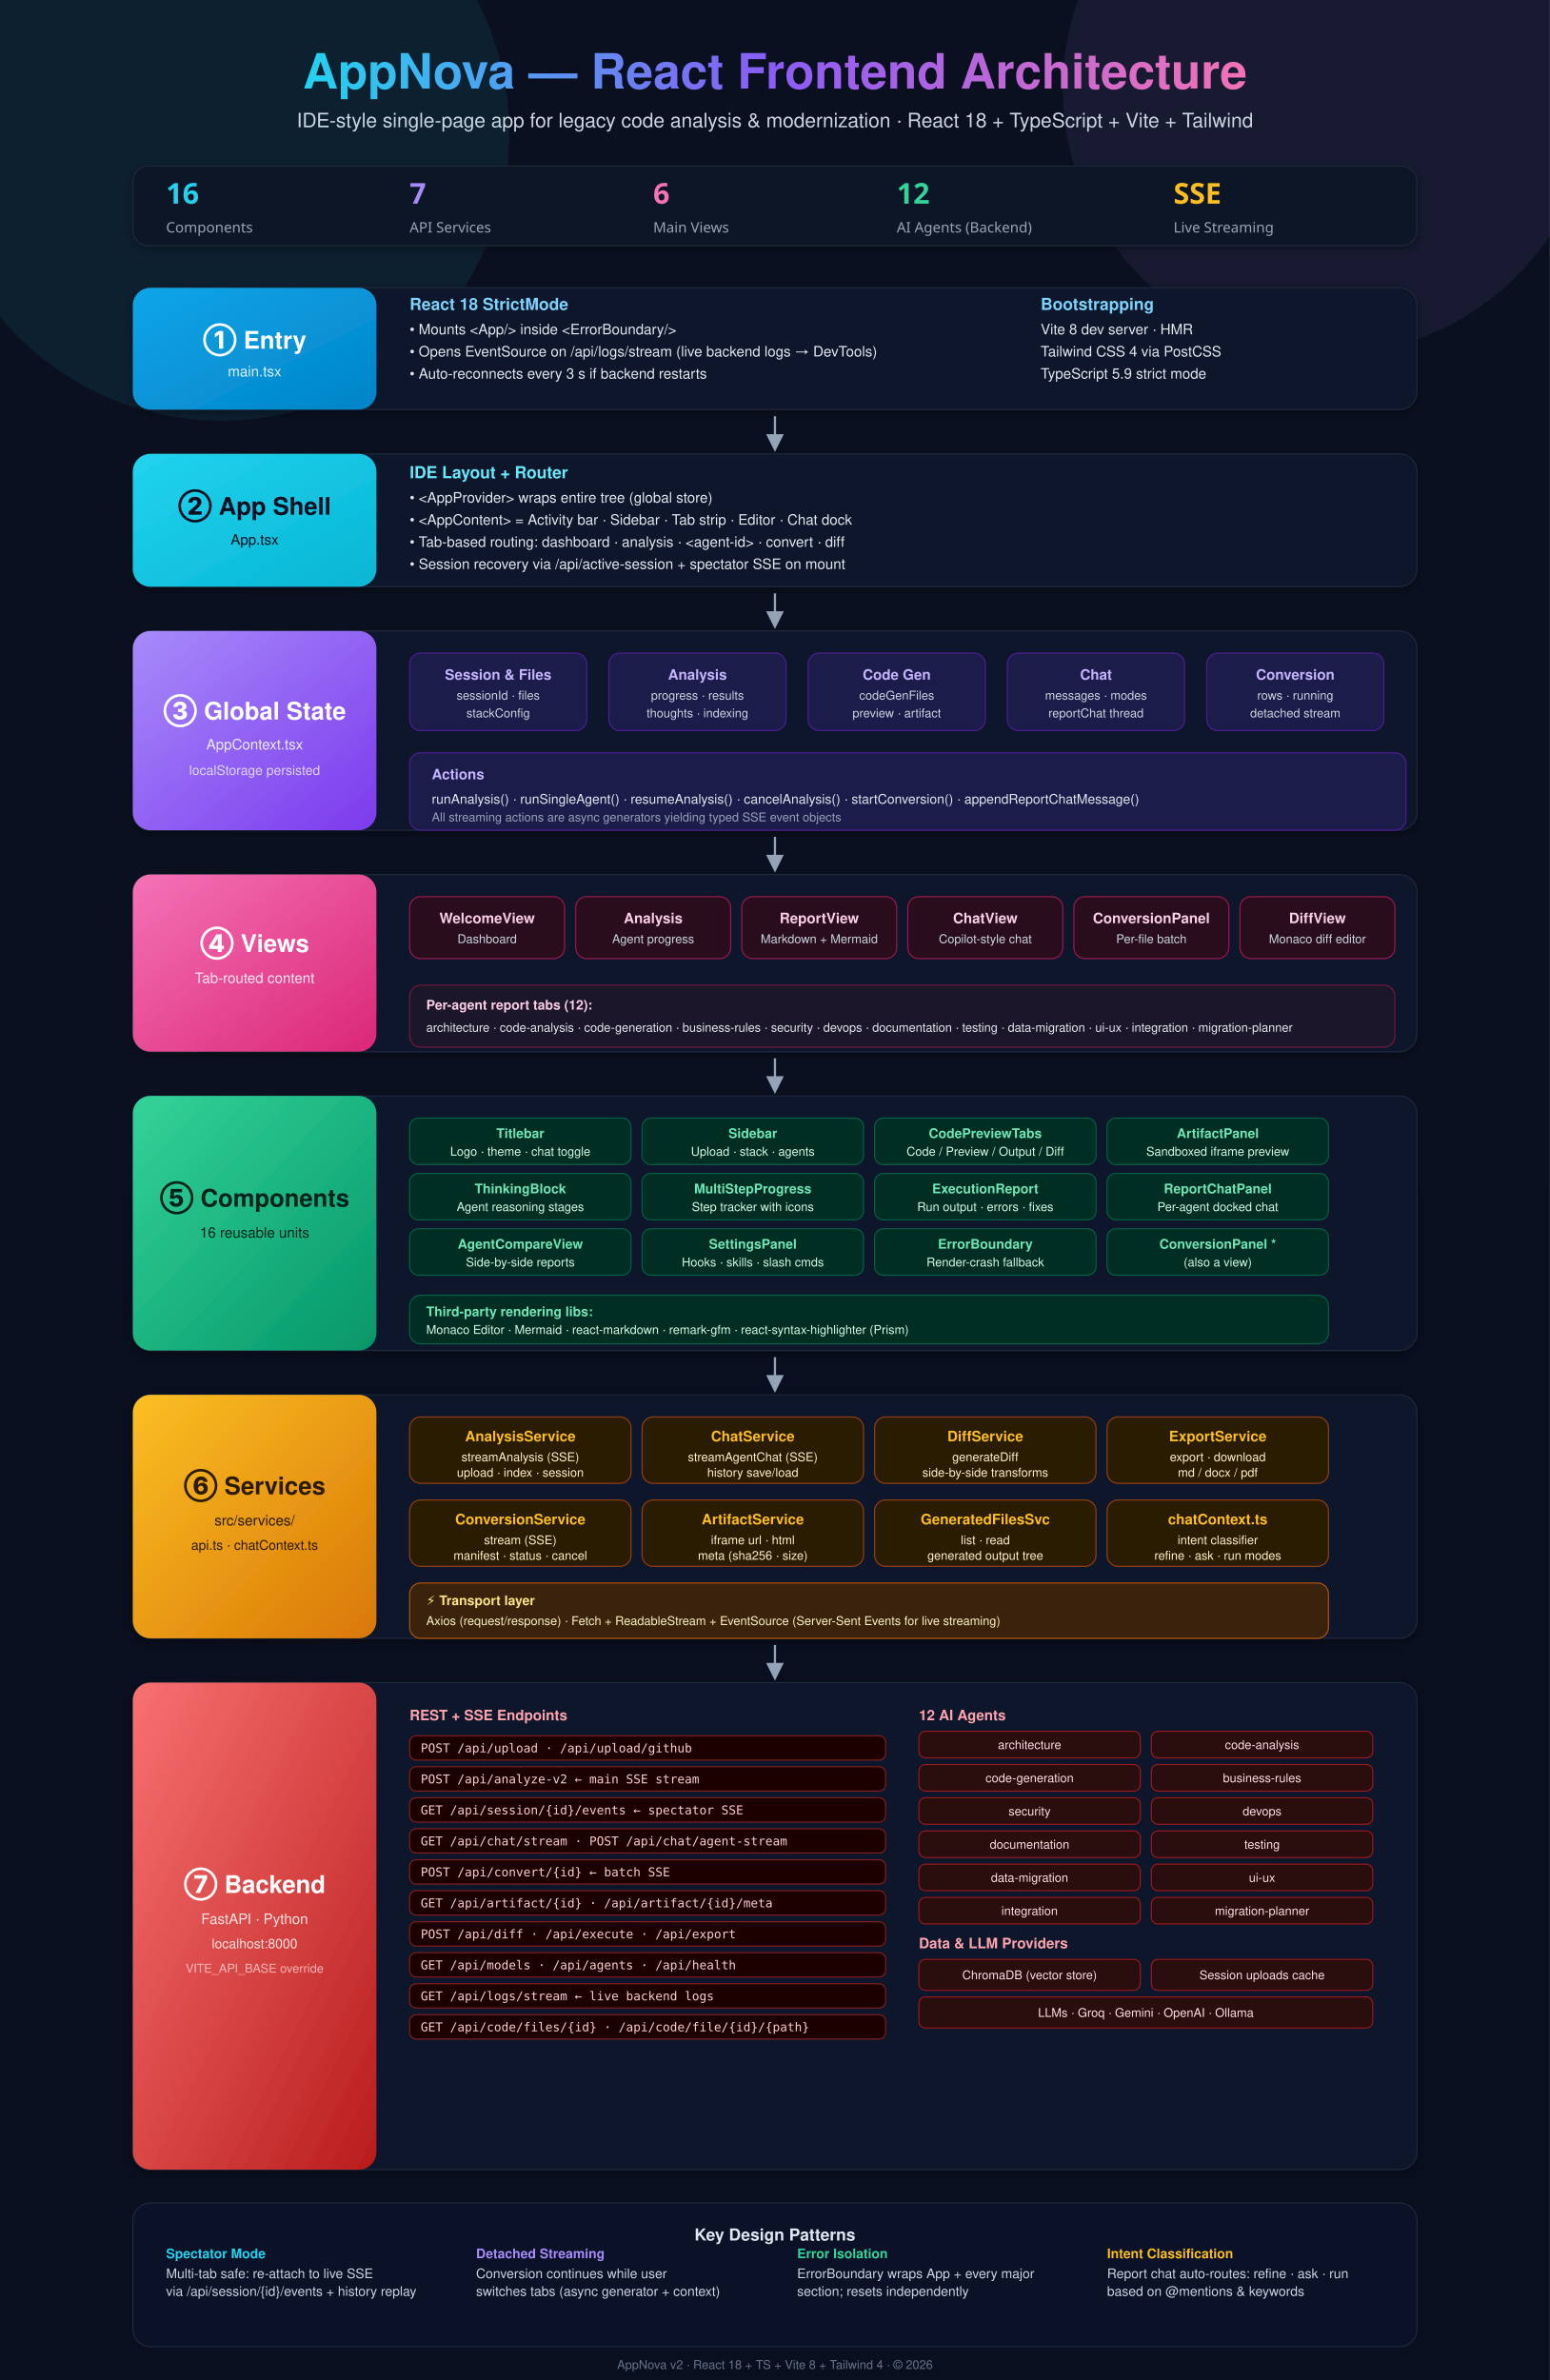
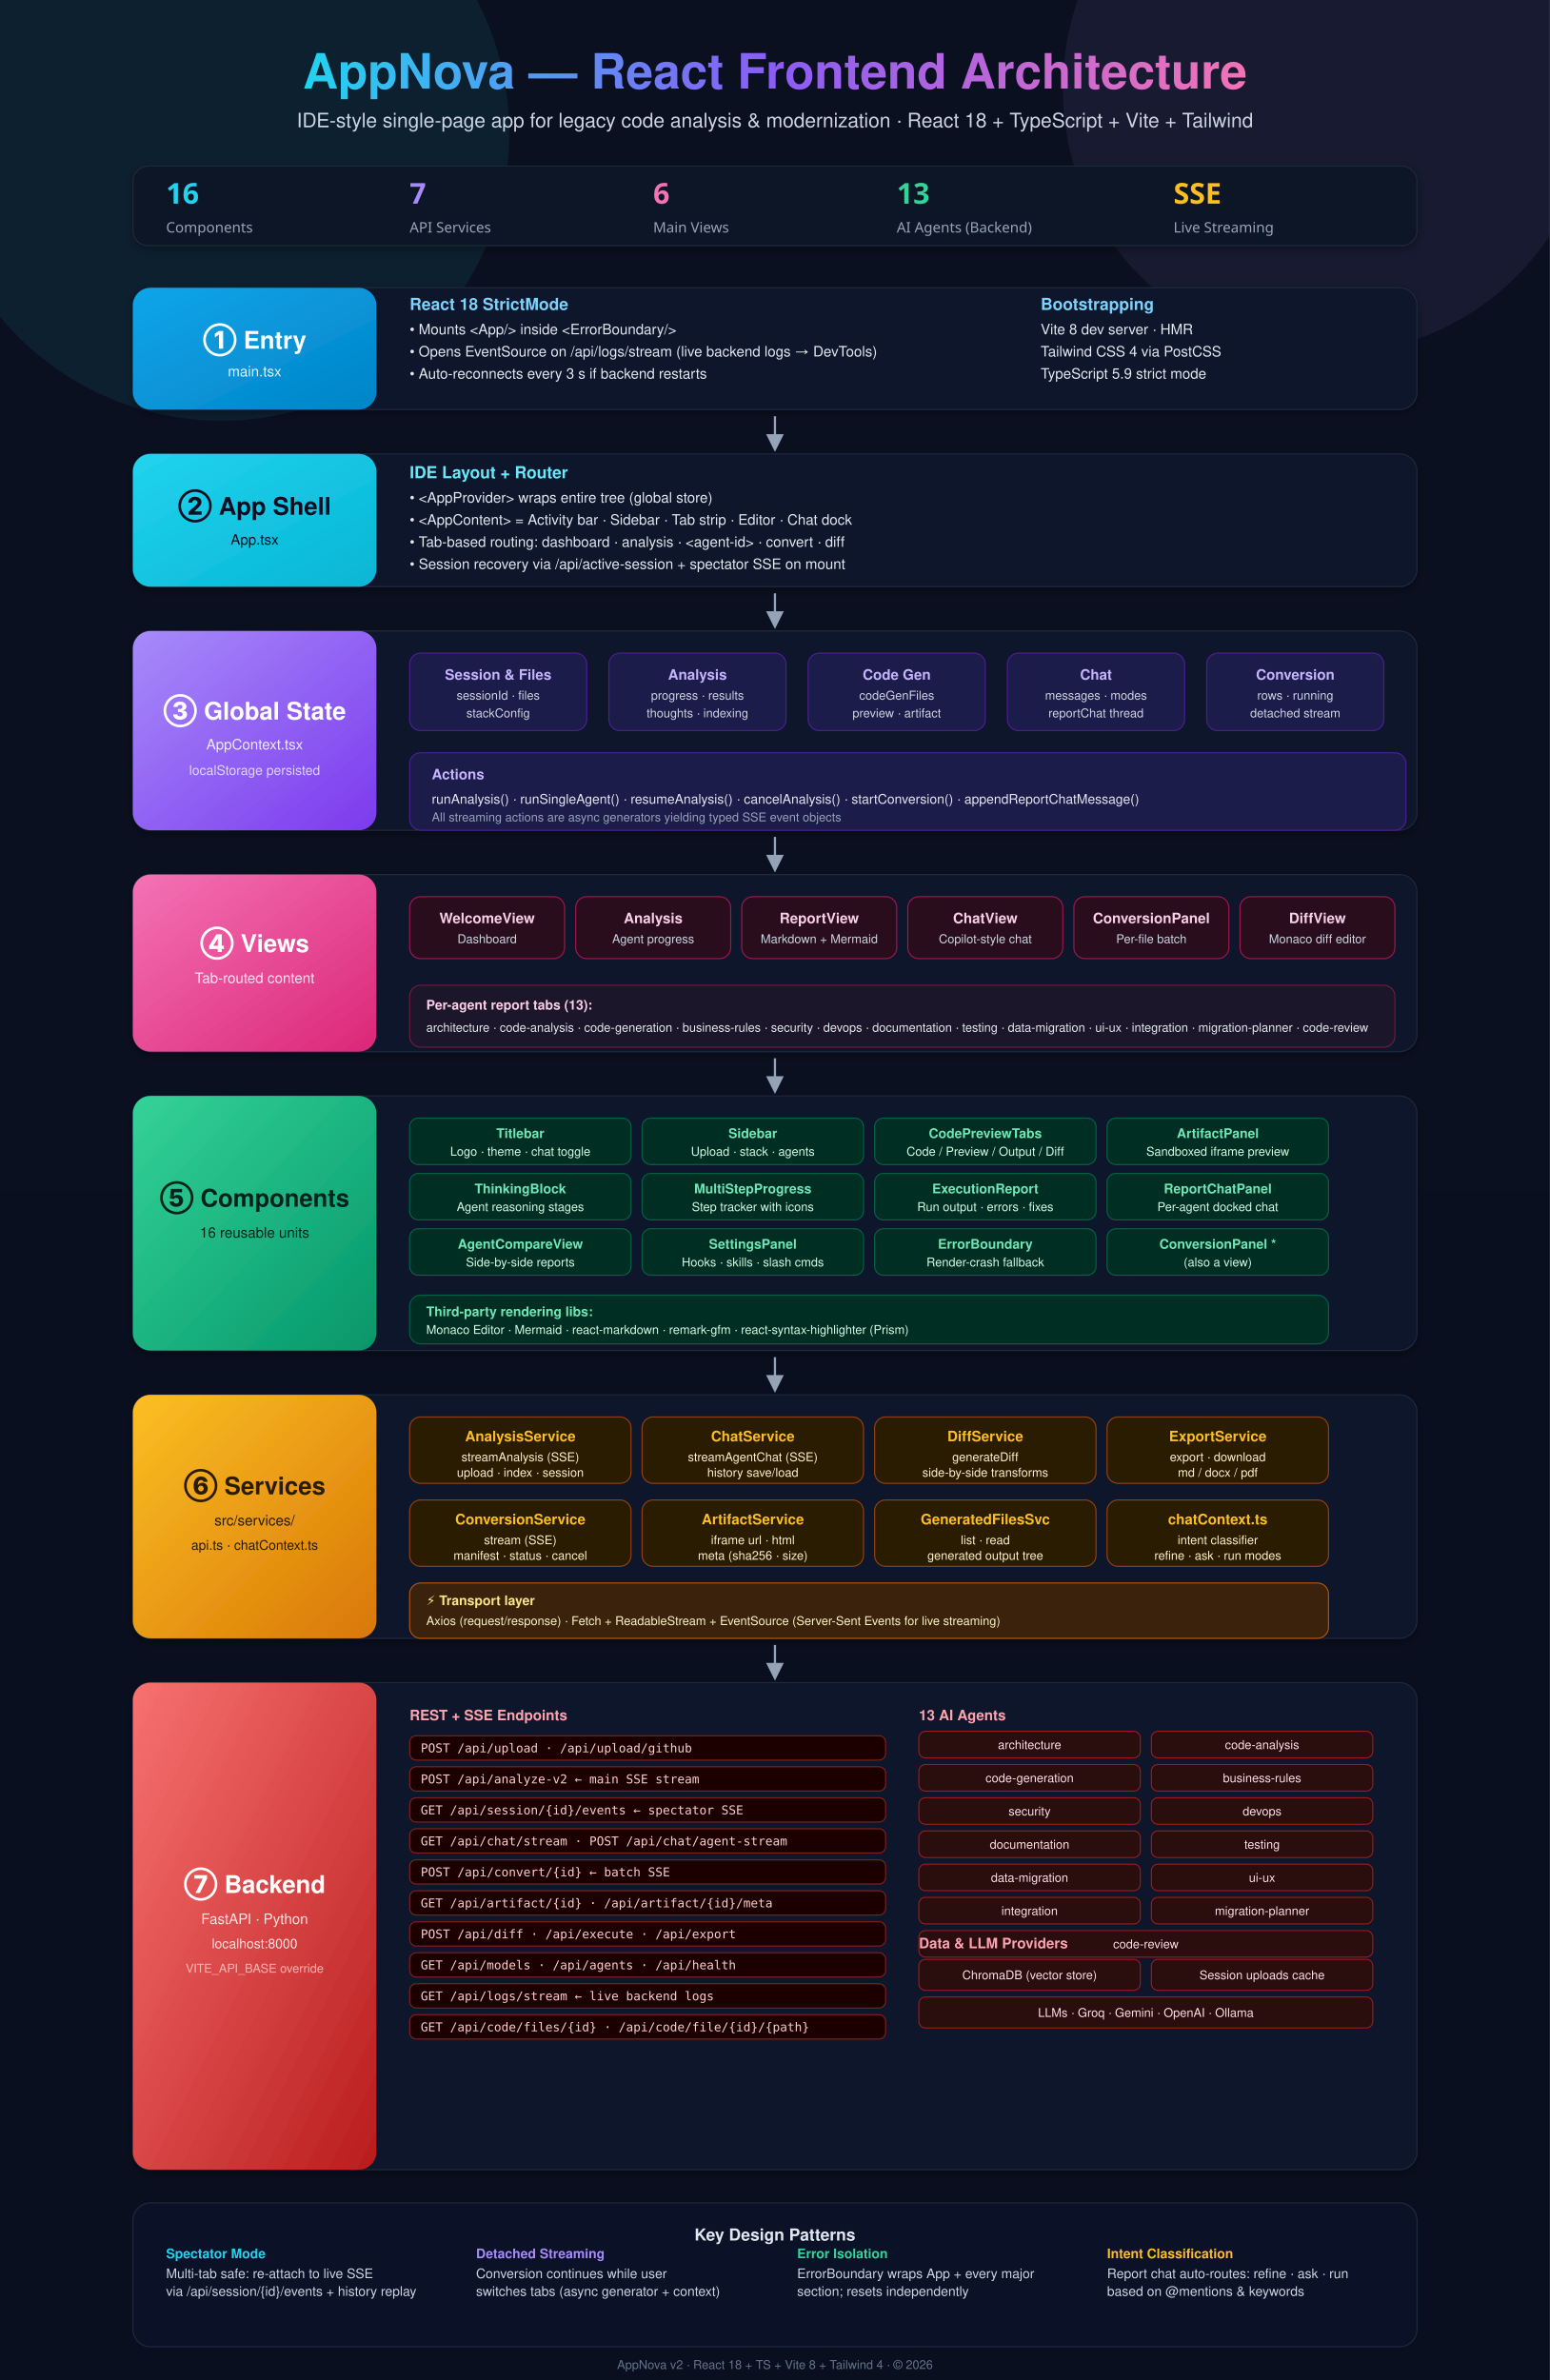
<svg xmlns="http://www.w3.org/2000/svg" viewBox="0 0 1400 2150" font-family="Segoe UI, system-ui, -apple-system, Helvetica, Arial, sans-serif" role="img" aria-label="AppNova React Frontend Architecture Infographic">
  <defs>
    <linearGradient id="bgGrad" x1="0" y1="0" x2="0" y2="1">
      <stop offset="0%" stop-color="#0b1020" />
      <stop offset="100%" stop-color="#0a0f1f" />
    </linearGradient>
    <linearGradient id="titleGrad" x1="0" y1="0" x2="1" y2="0">
      <stop offset="0%" stop-color="#22d3ee" />
      <stop offset="50%" stop-color="#8b5cf6" />
      <stop offset="100%" stop-color="#f472b6" />
    </linearGradient>
    <linearGradient id="entryGrad" x1="0" y1="0" x2="1" y2="1">
      <stop offset="0%" stop-color="#0ea5e9" />
      <stop offset="100%" stop-color="#0284c7" />
    </linearGradient>
    <linearGradient id="appGrad" x1="0" y1="0" x2="1" y2="1">
      <stop offset="0%" stop-color="#22d3ee" />
      <stop offset="100%" stop-color="#06b6d4" />
    </linearGradient>
    <linearGradient id="ctxGrad" x1="0" y1="0" x2="1" y2="1">
      <stop offset="0%" stop-color="#a78bfa" />
      <stop offset="100%" stop-color="#7c3aed" />
    </linearGradient>
    <linearGradient id="viewGrad" x1="0" y1="0" x2="1" y2="1">
      <stop offset="0%" stop-color="#f472b6" />
      <stop offset="100%" stop-color="#db2777" />
    </linearGradient>
    <linearGradient id="compGrad" x1="0" y1="0" x2="1" y2="1">
      <stop offset="0%" stop-color="#34d399" />
      <stop offset="100%" stop-color="#059669" />
    </linearGradient>
    <linearGradient id="svcGrad" x1="0" y1="0" x2="1" y2="1">
      <stop offset="0%" stop-color="#fbbf24" />
      <stop offset="100%" stop-color="#d97706" />
    </linearGradient>
    <linearGradient id="transportGrad" x1="0" y1="0" x2="1" y2="1">
      <stop offset="0%" stop-color="#fb923c" />
      <stop offset="100%" stop-color="#ea580c" />
    </linearGradient>
    <linearGradient id="beGrad" x1="0" y1="0" x2="1" y2="1">
      <stop offset="0%" stop-color="#f87171" />
      <stop offset="100%" stop-color="#b91c1c" />
    </linearGradient>
    <filter id="softShadow" x="-10%" y="-10%" width="120%" height="130%">
      <feDropShadow dx="0" dy="3" stdDeviation="4" flood-color="#000" flood-opacity="0.35" />
    </filter>
    <marker id="arrow" viewBox="0 0 10 10" refX="8" refY="5" markerWidth="8" markerHeight="8" orient="auto-start-reverse">
      <path d="M0,0 L10,5 L0,10 z" fill="#94a3b8" />
    </marker>
  </defs>
  <rect width="1400" height="2150" fill="url(#bgGrad)" />
  <circle cx="200" cy="120" r="260" fill="#22d3ee" opacity="0.08" />
  <circle cx="1200" cy="80" r="240" fill="#a78bfa" opacity="0.08" />
  <text x="700" y="80" text-anchor="middle" font-size="44" font-weight="800" fill="url(#titleGrad)">AppNova — React Frontend Architecture</text>
  <text x="700" y="115" text-anchor="middle" font-size="18" fill="#cbd5e1" font-weight="500">IDE-style single-page app for legacy code analysis &amp; modernization · React 18 + TypeScript + Vite + Tailwind</text>
  <g transform="translate(120,150)" filter="url(#softShadow)">
    <rect width="1160" height="72" rx="14" fill="#111827" stroke="#1f2937" />
    <g font-family="Segoe UI, sans-serif">
      <g transform="translate(30,16)">
        <text x="0" y="18" fill="#22d3ee" font-size="26" font-weight="800">16</text>
        <text x="0" y="44" fill="#94a3b8" font-size="13">Components</text>
      </g>
      <g transform="translate(250,16)">
        <text x="0" y="18" fill="#a78bfa" font-size="26" font-weight="800">7</text>
        <text x="0" y="44" fill="#94a3b8" font-size="13">API Services</text>
      </g>
      <g transform="translate(470,16)">
        <text x="0" y="18" fill="#f472b6" font-size="26" font-weight="800">6</text>
        <text x="0" y="44" fill="#94a3b8" font-size="13">Main Views</text>
      </g>
      <g transform="translate(690,16)">
-         <text x="0" y="18" fill="#34d399" font-size="26" font-weight="800">12</text>
+         <text x="0" y="18" fill="#34d399" font-size="26" font-weight="800">13</text>
        <text x="0" y="44" fill="#94a3b8" font-size="13">AI Agents (Backend)</text>
      </g>
      <g transform="translate(940,16)">
        <text x="0" y="18" fill="#fbbf24" font-size="26" font-weight="800">SSE</text>
        <text x="0" y="44" fill="#94a3b8" font-size="13">Live Streaming</text>
      </g>
    </g>
  </g>
  <g transform="translate(120,260)" filter="url(#softShadow)">
    <rect width="1160" height="110" rx="16" fill="#0f172a" stroke="#1e293b" />
    <rect width="220" height="110" rx="16" fill="url(#entryGrad)" />
    <text x="110" y="55" text-anchor="middle" fill="#fff" font-size="22" font-weight="800">① Entry</text>
    <text x="110" y="80" text-anchor="middle" fill="#e0f2fe" font-size="13">main.tsx</text>
    <g transform="translate(250,20)" font-size="13" fill="#e2e8f0">
      <text font-weight="700" font-size="15" fill="#7dd3fc">React 18 StrictMode</text>
      <text y="22">• Mounts &lt;App/&gt; inside &lt;ErrorBoundary/&gt;</text>
      <text y="42">• Opens EventSource on /api/logs/stream (live backend logs → DevTools)</text>
      <text y="62">• Auto-reconnects every 3 s if backend restarts</text>
    </g>
    <g transform="translate(820,20)" font-size="13" fill="#e2e8f0">
      <text font-weight="700" font-size="15" fill="#7dd3fc">Bootstrapping</text>
      <text y="22">Vite 8 dev server · HMR</text>
      <text y="42">Tailwind CSS 4 via PostCSS</text>
      <text y="62">TypeScript 5.9 strict mode</text>
    </g>
  </g>
  <line x1="700" y1="376" x2="700" y2="405" stroke="#94a3b8" stroke-width="2" marker-end="url(#arrow)" />
  <g transform="translate(120,410)" filter="url(#softShadow)">
    <rect width="1160" height="120" rx="16" fill="#0f172a" stroke="#1e293b" />
    <rect width="220" height="120" rx="16" fill="url(#appGrad)" />
    <text x="110" y="55" text-anchor="middle" fill="#0b1020" font-size="22" font-weight="800">② App Shell</text>
    <text x="110" y="82" text-anchor="middle" fill="#0b1020" font-size="13">App.tsx</text>
    <g transform="translate(250,22)" font-size="13" fill="#e2e8f0">
      <text font-weight="700" font-size="15" fill="#67e8f9">IDE Layout + Router</text>
      <text y="22">• &lt;AppProvider&gt; wraps entire tree (global store)</text>
      <text y="42">• &lt;AppContent&gt; = Activity bar · Sidebar · Tab strip · Editor · Chat dock</text>
      <text y="62">• Tab-based routing: dashboard · analysis · &lt;agent-id&gt; · convert · diff</text>
      <text y="82">• Session recovery via /api/active-session + spectator SSE on mount</text>
    </g>
  </g>
  <line x1="700" y1="536" x2="700" y2="565" stroke="#94a3b8" stroke-width="2" marker-end="url(#arrow)" />
  <g transform="translate(120,570)" filter="url(#softShadow)">
    <rect width="1160" height="180" rx="16" fill="#0f172a" stroke="#1e293b" />
    <rect width="220" height="180" rx="16" fill="url(#ctxGrad)" />
    <text x="110" y="80" text-anchor="middle" fill="#fff" font-size="22" font-weight="800">③ Global State</text>
    <text x="110" y="107" text-anchor="middle" fill="#ede9fe" font-size="13">AppContext.tsx</text>
    <text x="110" y="130" text-anchor="middle" fill="#ede9fe" font-size="12" opacity="0.85">localStorage persisted</text>
    <g transform="translate(250,20)">
      <g>
        <rect width="160" height="70" rx="10" fill="#1e1b4b" stroke="#4c1d95" />
        <text x="80" y="24" text-anchor="middle" fill="#c4b5fd" font-size="13" font-weight="700">Session &amp; Files</text>
        <text x="80" y="42" text-anchor="middle" fill="#cbd5e1" font-size="11">sessionId · files</text>
        <text x="80" y="58" text-anchor="middle" fill="#cbd5e1" font-size="11">stackConfig</text>
      </g>
      <g transform="translate(180,0)">
        <rect width="160" height="70" rx="10" fill="#1e1b4b" stroke="#4c1d95" />
        <text x="80" y="24" text-anchor="middle" fill="#c4b5fd" font-size="13" font-weight="700">Analysis</text>
        <text x="80" y="42" text-anchor="middle" fill="#cbd5e1" font-size="11">progress · results</text>
        <text x="80" y="58" text-anchor="middle" fill="#cbd5e1" font-size="11">thoughts · indexing</text>
      </g>
      <g transform="translate(360,0)">
        <rect width="160" height="70" rx="10" fill="#1e1b4b" stroke="#4c1d95" />
        <text x="80" y="24" text-anchor="middle" fill="#c4b5fd" font-size="13" font-weight="700">Code Gen</text>
        <text x="80" y="42" text-anchor="middle" fill="#cbd5e1" font-size="11">codeGenFiles</text>
        <text x="80" y="58" text-anchor="middle" fill="#cbd5e1" font-size="11">preview · artifact</text>
      </g>
      <g transform="translate(540,0)">
        <rect width="160" height="70" rx="10" fill="#1e1b4b" stroke="#4c1d95" />
        <text x="80" y="24" text-anchor="middle" fill="#c4b5fd" font-size="13" font-weight="700">Chat</text>
        <text x="80" y="42" text-anchor="middle" fill="#cbd5e1" font-size="11">messages · modes</text>
        <text x="80" y="58" text-anchor="middle" fill="#cbd5e1" font-size="11">reportChat thread</text>
      </g>
      <g transform="translate(720,0)">
        <rect width="160" height="70" rx="10" fill="#1e1b4b" stroke="#4c1d95" />
        <text x="80" y="24" text-anchor="middle" fill="#c4b5fd" font-size="13" font-weight="700">Conversion</text>
        <text x="80" y="42" text-anchor="middle" fill="#cbd5e1" font-size="11">rows · running</text>
        <text x="80" y="58" text-anchor="middle" fill="#cbd5e1" font-size="11">detached stream</text>
      </g>
      <g transform="translate(0,90)">
        <rect width="900" height="70" rx="10" fill="#1e1b4b" stroke="#4c1d95" />
        <text x="20" y="24" fill="#c4b5fd" font-size="13" font-weight="700">Actions</text>
        <text x="20" y="46" fill="#e2e8f0" font-size="12">runAnalysis() · runSingleAgent() · resumeAnalysis() · cancelAnalysis() · startConversion() · appendReportChatMessage()</text>
        <text x="20" y="62" fill="#94a3b8" font-size="11">All streaming actions are async generators yielding typed SSE event objects</text>
      </g>
    </g>
  </g>
  <line x1="700" y1="756" x2="700" y2="785" stroke="#94a3b8" stroke-width="2" marker-end="url(#arrow)" />
  <g transform="translate(120,790)" filter="url(#softShadow)">
    <rect width="1160" height="160" rx="16" fill="#0f172a" stroke="#1e293b" />
    <rect width="220" height="160" rx="16" fill="url(#viewGrad)" />
    <text x="110" y="70" text-anchor="middle" fill="#fff" font-size="22" font-weight="800">④ Views</text>
    <text x="110" y="98" text-anchor="middle" fill="#fce7f3" font-size="13">Tab-routed content</text>
    <g transform="translate(250,20)">
      <g>
        <rect width="140" height="56" rx="10" fill="#2a0f1e" stroke="#9d174d" />
        <text x="70" y="24" text-anchor="middle" fill="#fbcfe8" font-size="13" font-weight="700">WelcomeView</text>
        <text x="70" y="42" text-anchor="middle" fill="#cbd5e1" font-size="11">Dashboard</text>
      </g>
      <g transform="translate(150,0)">
        <rect width="140" height="56" rx="10" fill="#2a0f1e" stroke="#9d174d" />
        <text x="70" y="24" text-anchor="middle" fill="#fbcfe8" font-size="13" font-weight="700">Analysis</text>
        <text x="70" y="42" text-anchor="middle" fill="#cbd5e1" font-size="11">Agent progress</text>
      </g>
      <g transform="translate(300,0)">
        <rect width="140" height="56" rx="10" fill="#2a0f1e" stroke="#9d174d" />
        <text x="70" y="24" text-anchor="middle" fill="#fbcfe8" font-size="13" font-weight="700">ReportView</text>
        <text x="70" y="42" text-anchor="middle" fill="#cbd5e1" font-size="11">Markdown + Mermaid</text>
      </g>
      <g transform="translate(450,0)">
        <rect width="140" height="56" rx="10" fill="#2a0f1e" stroke="#9d174d" />
        <text x="70" y="24" text-anchor="middle" fill="#fbcfe8" font-size="13" font-weight="700">ChatView</text>
        <text x="70" y="42" text-anchor="middle" fill="#cbd5e1" font-size="11">Copilot-style chat</text>
      </g>
      <g transform="translate(600,0)">
        <rect width="140" height="56" rx="10" fill="#2a0f1e" stroke="#9d174d" />
        <text x="70" y="24" text-anchor="middle" fill="#fbcfe8" font-size="13" font-weight="700">ConversionPanel</text>
        <text x="70" y="42" text-anchor="middle" fill="#cbd5e1" font-size="11">Per-file batch</text>
      </g>
      <g transform="translate(750,0)">
        <rect width="140" height="56" rx="10" fill="#2a0f1e" stroke="#9d174d" />
        <text x="70" y="24" text-anchor="middle" fill="#fbcfe8" font-size="13" font-weight="700">DiffView</text>
        <text x="70" y="42" text-anchor="middle" fill="#cbd5e1" font-size="11">Monaco diff editor</text>
      </g>
      <g transform="translate(0,80)">
        <rect width="890" height="56" rx="10" fill="#1f172a" stroke="#701a3d" />
-         <text x="15" y="22" fill="#fbcfe8" font-size="12" font-weight="700">Per-agent report tabs (12):</text>
-         <text x="15" y="42" fill="#e2e8f0" font-size="11">architecture · code-analysis · code-generation · business-rules · security · devops · documentation · testing · data-migration · ui-ux · integration · migration-planner</text>
+         <text x="15" y="22" fill="#fbcfe8" font-size="12" font-weight="700">Per-agent report tabs (13):</text>
+         <text x="15" y="42" fill="#e2e8f0" font-size="11">architecture · code-analysis · code-generation · business-rules · security · devops · documentation · testing · data-migration · ui-ux · integration · migration-planner · code-review</text>
      </g>
    </g>
  </g>
  <line x1="700" y1="956" x2="700" y2="985" stroke="#94a3b8" stroke-width="2" marker-end="url(#arrow)" />
  <g transform="translate(120,990)" filter="url(#softShadow)">
    <rect width="1160" height="230" rx="16" fill="#0f172a" stroke="#1e293b" />
    <rect width="220" height="230" rx="16" fill="url(#compGrad)" />
    <text x="110" y="100" text-anchor="middle" fill="#04231a" font-size="22" font-weight="800">⑤ Components</text>
    <text x="110" y="128" text-anchor="middle" fill="#04231a" font-size="13">16 reusable units</text>
    <g transform="translate(250,20)" font-size="11" fill="#d1fae5">
      <g>
        <rect width="200" height="42" rx="8" fill="#052e22" stroke="#065f46" />
        <text x="100" y="18" text-anchor="middle" fill="#6ee7b7" font-weight="700" font-size="12">Titlebar</text>
        <text x="100" y="34" text-anchor="middle">Logo · theme · chat toggle</text>
      </g>
      <g transform="translate(210,0)">
        <rect width="200" height="42" rx="8" fill="#052e22" stroke="#065f46" />
        <text x="100" y="18" text-anchor="middle" fill="#6ee7b7" font-weight="700" font-size="12">Sidebar</text>
        <text x="100" y="34" text-anchor="middle">Upload · stack · agents</text>
      </g>
      <g transform="translate(420,0)">
        <rect width="200" height="42" rx="8" fill="#052e22" stroke="#065f46" />
        <text x="100" y="18" text-anchor="middle" fill="#6ee7b7" font-weight="700" font-size="12">CodePreviewTabs</text>
        <text x="100" y="34" text-anchor="middle">Code / Preview / Output / Diff</text>
      </g>
      <g transform="translate(630,0)">
        <rect width="200" height="42" rx="8" fill="#052e22" stroke="#065f46" />
        <text x="100" y="18" text-anchor="middle" fill="#6ee7b7" font-weight="700" font-size="12">ArtifactPanel</text>
        <text x="100" y="34" text-anchor="middle">Sandboxed iframe preview</text>
      </g>
      <g transform="translate(0,50)">
        <rect width="200" height="42" rx="8" fill="#052e22" stroke="#065f46" />
        <text x="100" y="18" text-anchor="middle" fill="#6ee7b7" font-weight="700" font-size="12">ThinkingBlock</text>
        <text x="100" y="34" text-anchor="middle">Agent reasoning stages</text>
      </g>
      <g transform="translate(210,50)">
        <rect width="200" height="42" rx="8" fill="#052e22" stroke="#065f46" />
        <text x="100" y="18" text-anchor="middle" fill="#6ee7b7" font-weight="700" font-size="12">MultiStepProgress</text>
        <text x="100" y="34" text-anchor="middle">Step tracker with icons</text>
      </g>
      <g transform="translate(420,50)">
        <rect width="200" height="42" rx="8" fill="#052e22" stroke="#065f46" />
        <text x="100" y="18" text-anchor="middle" fill="#6ee7b7" font-weight="700" font-size="12">ExecutionReport</text>
        <text x="100" y="34" text-anchor="middle">Run output · errors · fixes</text>
      </g>
      <g transform="translate(630,50)">
        <rect width="200" height="42" rx="8" fill="#052e22" stroke="#065f46" />
        <text x="100" y="18" text-anchor="middle" fill="#6ee7b7" font-weight="700" font-size="12">ReportChatPanel</text>
        <text x="100" y="34" text-anchor="middle">Per-agent docked chat</text>
      </g>
      <g transform="translate(0,100)">
        <rect width="200" height="42" rx="8" fill="#052e22" stroke="#065f46" />
        <text x="100" y="18" text-anchor="middle" fill="#6ee7b7" font-weight="700" font-size="12">AgentCompareView</text>
        <text x="100" y="34" text-anchor="middle">Side-by-side reports</text>
      </g>
      <g transform="translate(210,100)">
        <rect width="200" height="42" rx="8" fill="#052e22" stroke="#065f46" />
        <text x="100" y="18" text-anchor="middle" fill="#6ee7b7" font-weight="700" font-size="12">SettingsPanel</text>
        <text x="100" y="34" text-anchor="middle">Hooks · skills · slash cmds</text>
      </g>
      <g transform="translate(420,100)">
        <rect width="200" height="42" rx="8" fill="#052e22" stroke="#065f46" />
        <text x="100" y="18" text-anchor="middle" fill="#6ee7b7" font-weight="700" font-size="12">ErrorBoundary</text>
        <text x="100" y="34" text-anchor="middle">Render-crash fallback</text>
      </g>
      <g transform="translate(630,100)">
        <rect width="200" height="42" rx="8" fill="#052e22" stroke="#065f46" />
        <text x="100" y="18" text-anchor="middle" fill="#6ee7b7" font-weight="700" font-size="12">ConversionPanel *</text>
        <text x="100" y="34" text-anchor="middle">(also a view)</text>
      </g>
      <g transform="translate(0,160)">
        <rect width="830" height="44" rx="10" fill="#052e22" stroke="#065f46" />
        <text x="15" y="19" fill="#6ee7b7" font-weight="700" font-size="12">Third-party rendering libs:</text>
        <text x="15" y="35" fill="#d1fae5" font-size="11">Monaco Editor · Mermaid · react-markdown · remark-gfm · react-syntax-highlighter (Prism)</text>
      </g>
    </g>
  </g>
  <line x1="700" y1="1226" x2="700" y2="1255" stroke="#94a3b8" stroke-width="2" marker-end="url(#arrow)" />
  <g transform="translate(120,1260)" filter="url(#softShadow)">
    <rect width="1160" height="220" rx="16" fill="#0f172a" stroke="#1e293b" />
    <rect width="220" height="220" rx="16" fill="url(#svcGrad)" />
    <text x="110" y="90" text-anchor="middle" fill="#2a1a05" font-size="22" font-weight="800">⑥ Services</text>
    <text x="110" y="118" text-anchor="middle" fill="#2a1a05" font-size="13">src/services/</text>
    <text x="110" y="140" text-anchor="middle" fill="#2a1a05" font-size="12">api.ts · chatContext.ts</text>
    <g transform="translate(250,20)" font-size="11" fill="#fef3c7">
      <g>
        <rect width="200" height="60" rx="10" fill="#2b1a05" stroke="#92400e" />
        <text x="100" y="22" text-anchor="middle" fill="#fbbf24" font-weight="700" font-size="13">AnalysisService</text>
        <text x="100" y="40" text-anchor="middle">streamAnalysis (SSE)</text>
        <text x="100" y="54" text-anchor="middle">upload · index · session</text>
      </g>
      <g transform="translate(210,0)">
        <rect width="200" height="60" rx="10" fill="#2b1a05" stroke="#92400e" />
        <text x="100" y="22" text-anchor="middle" fill="#fbbf24" font-weight="700" font-size="13">ChatService</text>
        <text x="100" y="40" text-anchor="middle">streamAgentChat (SSE)</text>
        <text x="100" y="54" text-anchor="middle">history save/load</text>
      </g>
      <g transform="translate(420,0)">
        <rect width="200" height="60" rx="10" fill="#2b1a05" stroke="#92400e" />
        <text x="100" y="22" text-anchor="middle" fill="#fbbf24" font-weight="700" font-size="13">DiffService</text>
        <text x="100" y="40" text-anchor="middle">generateDiff</text>
        <text x="100" y="54" text-anchor="middle">side-by-side transforms</text>
      </g>
      <g transform="translate(630,0)">
        <rect width="200" height="60" rx="10" fill="#2b1a05" stroke="#92400e" />
        <text x="100" y="22" text-anchor="middle" fill="#fbbf24" font-weight="700" font-size="13">ExportService</text>
        <text x="100" y="40" text-anchor="middle">export · download</text>
        <text x="100" y="54" text-anchor="middle">md / docx / pdf</text>
      </g>
      <g transform="translate(0,75)">
        <rect width="200" height="60" rx="10" fill="#2b1a05" stroke="#92400e" />
        <text x="100" y="22" text-anchor="middle" fill="#fbbf24" font-weight="700" font-size="13">ConversionService</text>
        <text x="100" y="40" text-anchor="middle">stream (SSE)</text>
        <text x="100" y="54" text-anchor="middle">manifest · status · cancel</text>
      </g>
      <g transform="translate(210,75)">
        <rect width="200" height="60" rx="10" fill="#2b1a05" stroke="#92400e" />
        <text x="100" y="22" text-anchor="middle" fill="#fbbf24" font-weight="700" font-size="13">ArtifactService</text>
        <text x="100" y="40" text-anchor="middle">iframe url · html</text>
        <text x="100" y="54" text-anchor="middle">meta (sha256 · size)</text>
      </g>
      <g transform="translate(420,75)">
        <rect width="200" height="60" rx="10" fill="#2b1a05" stroke="#92400e" />
        <text x="100" y="22" text-anchor="middle" fill="#fbbf24" font-weight="700" font-size="13">GeneratedFilesSvc</text>
        <text x="100" y="40" text-anchor="middle">list · read</text>
        <text x="100" y="54" text-anchor="middle">generated output tree</text>
      </g>
      <g transform="translate(630,75)">
        <rect width="200" height="60" rx="10" fill="#2b1a05" stroke="#92400e" />
        <text x="100" y="22" text-anchor="middle" fill="#fbbf24" font-weight="700" font-size="13">chatContext.ts</text>
        <text x="100" y="40" text-anchor="middle">intent classifier</text>
        <text x="100" y="54" text-anchor="middle">refine · ask · run modes</text>
      </g>
      <g transform="translate(0,150)">
        <rect width="830" height="50" rx="10" fill="#3a2308" stroke="#b45309" />
        <text x="15" y="20" fill="#fde68a" font-weight="700" font-size="12">⚡ Transport layer</text>
        <text x="15" y="38" fill="#fef3c7" font-size="11">Axios (request/response)   ·   Fetch + ReadableStream + EventSource (Server-Sent Events for live streaming)</text>
      </g>
    </g>
  </g>
  <line x1="700" y1="1486" x2="700" y2="1515" stroke="#94a3b8" stroke-width="2" marker-end="url(#arrow)" />
  <g transform="translate(120,1520)" filter="url(#softShadow)">
    <rect width="1160" height="440" rx="16" fill="#0f172a" stroke="#1e293b" />
    <rect width="220" height="440" rx="16" fill="url(#beGrad)" />
    <text x="110" y="190" text-anchor="middle" fill="#fff" font-size="22" font-weight="800">⑦ Backend</text>
    <text x="110" y="218" text-anchor="middle" fill="#fee2e2" font-size="13">FastAPI · Python</text>
    <text x="110" y="240" text-anchor="middle" fill="#fee2e2" font-size="12">localhost:8000</text>
    <text x="110" y="262" text-anchor="middle" fill="#fecaca" font-size="11" opacity="0.85">VITE_API_BASE override</text>
    <g transform="translate(250,20)">
      <text x="0" y="14" fill="#fda4af" font-weight="700" font-size="13">REST + SSE Endpoints</text>
      <g font-family="Consolas, Menlo, monospace" font-size="11" fill="#fecaca">
        <g transform="translate(0,28)">
          <rect width="430" height="22" rx="6" fill="#1a0606" stroke="#7f1d1d" />
          <text x="10" y="15">POST /api/upload  ·  /api/upload/github</text>
        </g>
        <g transform="translate(0,56)">
          <rect width="430" height="22" rx="6" fill="#1a0606" stroke="#7f1d1d" />
          <text x="10" y="15">POST /api/analyze-v2                   ← main SSE stream</text>
        </g>
        <g transform="translate(0,84)">
          <rect width="430" height="22" rx="6" fill="#1a0606" stroke="#7f1d1d" />
          <text x="10" y="15">GET  /api/session/{id}/events        ← spectator SSE</text>
        </g>
        <g transform="translate(0,112)">
          <rect width="430" height="22" rx="6" fill="#1a0606" stroke="#7f1d1d" />
          <text x="10" y="15">GET  /api/chat/stream · POST /api/chat/agent-stream</text>
        </g>
        <g transform="translate(0,140)">
          <rect width="430" height="22" rx="6" fill="#1a0606" stroke="#7f1d1d" />
          <text x="10" y="15">POST /api/convert/{id}                ← batch SSE</text>
        </g>
        <g transform="translate(0,168)">
          <rect width="430" height="22" rx="6" fill="#1a0606" stroke="#7f1d1d" />
          <text x="10" y="15">GET  /api/artifact/{id} · /api/artifact/{id}/meta</text>
        </g>
        <g transform="translate(0,196)">
          <rect width="430" height="22" rx="6" fill="#1a0606" stroke="#7f1d1d" />
          <text x="10" y="15">POST /api/diff · /api/execute · /api/export</text>
        </g>
        <g transform="translate(0,224)">
          <rect width="430" height="22" rx="6" fill="#1a0606" stroke="#7f1d1d" />
          <text x="10" y="15">GET  /api/models · /api/agents · /api/health</text>
        </g>
        <g transform="translate(0,252)">
          <rect width="430" height="22" rx="6" fill="#1a0606" stroke="#7f1d1d" />
          <text x="10" y="15">GET  /api/logs/stream                  ← live backend logs</text>
        </g>
        <g transform="translate(0,280)">
          <rect width="430" height="22" rx="6" fill="#1a0606" stroke="#7f1d1d" />
          <text x="10" y="15">GET  /api/code/files/{id} · /api/code/file/{id}/{path}</text>
        </g>
      </g>
    </g>
    <g transform="translate(710,20)">
-       <text x="0" y="14" fill="#fda4af" font-weight="700" font-size="13">12 AI Agents</text>
+       <text x="0" y="14" fill="#fda4af" font-weight="700" font-size="13">13 AI Agents</text>
      <g font-size="11" fill="#fee2e2">
        <g transform="translate(0,24)">
          <rect width="200" height="24" rx="6" fill="#2a0810" stroke="#991b1b" />
          <text x="100" y="16" text-anchor="middle">architecture</text>
        </g>
        <g transform="translate(210,24)">
          <rect width="200" height="24" rx="6" fill="#2a0810" stroke="#991b1b" />
          <text x="100" y="16" text-anchor="middle">code-analysis</text>
        </g>
        <g transform="translate(0,54)">
          <rect width="200" height="24" rx="6" fill="#2a0810" stroke="#991b1b" />
          <text x="100" y="16" text-anchor="middle">code-generation</text>
        </g>
        <g transform="translate(210,54)">
          <rect width="200" height="24" rx="6" fill="#2a0810" stroke="#991b1b" />
          <text x="100" y="16" text-anchor="middle">business-rules</text>
        </g>
        <g transform="translate(0,84)">
          <rect width="200" height="24" rx="6" fill="#2a0810" stroke="#991b1b" />
          <text x="100" y="16" text-anchor="middle">security</text>
        </g>
        <g transform="translate(210,84)">
          <rect width="200" height="24" rx="6" fill="#2a0810" stroke="#991b1b" />
          <text x="100" y="16" text-anchor="middle">devops</text>
        </g>
        <g transform="translate(0,114)">
          <rect width="200" height="24" rx="6" fill="#2a0810" stroke="#991b1b" />
          <text x="100" y="16" text-anchor="middle">documentation</text>
        </g>
        <g transform="translate(210,114)">
          <rect width="200" height="24" rx="6" fill="#2a0810" stroke="#991b1b" />
          <text x="100" y="16" text-anchor="middle">testing</text>
        </g>
        <g transform="translate(0,144)">
          <rect width="200" height="24" rx="6" fill="#2a0810" stroke="#991b1b" />
          <text x="100" y="16" text-anchor="middle">data-migration</text>
        </g>
        <g transform="translate(210,144)">
          <rect width="200" height="24" rx="6" fill="#2a0810" stroke="#991b1b" />
          <text x="100" y="16" text-anchor="middle">ui-ux</text>
        </g>
        <g transform="translate(0,174)">
          <rect width="200" height="24" rx="6" fill="#2a0810" stroke="#991b1b" />
          <text x="100" y="16" text-anchor="middle">integration</text>
        </g>
        <g transform="translate(210,174)">
          <rect width="200" height="24" rx="6" fill="#2a0810" stroke="#991b1b" />
          <text x="100" y="16" text-anchor="middle">migration-planner</text>
+         </g>
+         <g transform="translate(0,204)">
+           <rect width="410" height="24" rx="6" fill="#2a0810" stroke="#991b1b" />
+           <text x="205" y="16" text-anchor="middle">code-review</text>
        </g>
      </g>
      <g transform="translate(0,220)">
        <text x="0" y="0" fill="#fda4af" font-weight="700" font-size="13">Data &amp; LLM Providers</text>
        <g transform="translate(0,10)">
          <rect width="200" height="28" rx="6" fill="#2a0810" stroke="#991b1b" />
          <text x="100" y="18" text-anchor="middle" fill="#fee2e2" font-size="11">ChromaDB (vector store)</text>
        </g>
        <g transform="translate(210,10)">
          <rect width="200" height="28" rx="6" fill="#2a0810" stroke="#991b1b" />
          <text x="100" y="18" text-anchor="middle" fill="#fee2e2" font-size="11">Session uploads cache</text>
        </g>
        <g transform="translate(0,44)">
          <rect width="410" height="28" rx="6" fill="#2a0810" stroke="#991b1b" />
          <text x="205" y="18" text-anchor="middle" fill="#fee2e2" font-size="11">LLMs · Groq · Gemini · OpenAI · Ollama</text>
        </g>
      </g>
    </g>
  </g>
  <g transform="translate(120,1990)">
    <rect width="1160" height="130" rx="16" fill="#0b1228" stroke="#1e293b" />
    <text x="580" y="34" text-anchor="middle" fill="#e2e8f0" font-size="15" font-weight="700">Key Design Patterns</text>
    <g transform="translate(30,50)" font-size="12" fill="#cbd5e1">
      <text font-weight="700" fill="#22d3ee">Spectator Mode</text>
      <text y="18">Multi-tab safe: re-attach to live SSE</text>
      <text y="34">via /api/session/{id}/events + history replay</text>
    </g>
    <g transform="translate(310,50)" font-size="12" fill="#cbd5e1">
      <text font-weight="700" fill="#a78bfa">Detached Streaming</text>
      <text y="18">Conversion continues while user</text>
      <text y="34">switches tabs (async generator + context)</text>
    </g>
    <g transform="translate(600,50)" font-size="12" fill="#cbd5e1">
      <text font-weight="700" fill="#34d399">Error Isolation</text>
      <text y="18">ErrorBoundary wraps App + every major</text>
      <text y="34">section; resets independently</text>
    </g>
    <g transform="translate(880,50)" font-size="12" fill="#cbd5e1">
      <text font-weight="700" fill="#fbbf24">Intent Classification</text>
      <text y="18">Report chat auto-routes: refine · ask · run</text>
      <text y="34">based on @mentions &amp; keywords</text>
    </g>
  </g>
  <text x="700" y="2140" text-anchor="middle" fill="#64748b" font-size="11">AppNova v2 · React 18 + TS + Vite 8 + Tailwind 4 · © 2026</text>
</svg>
